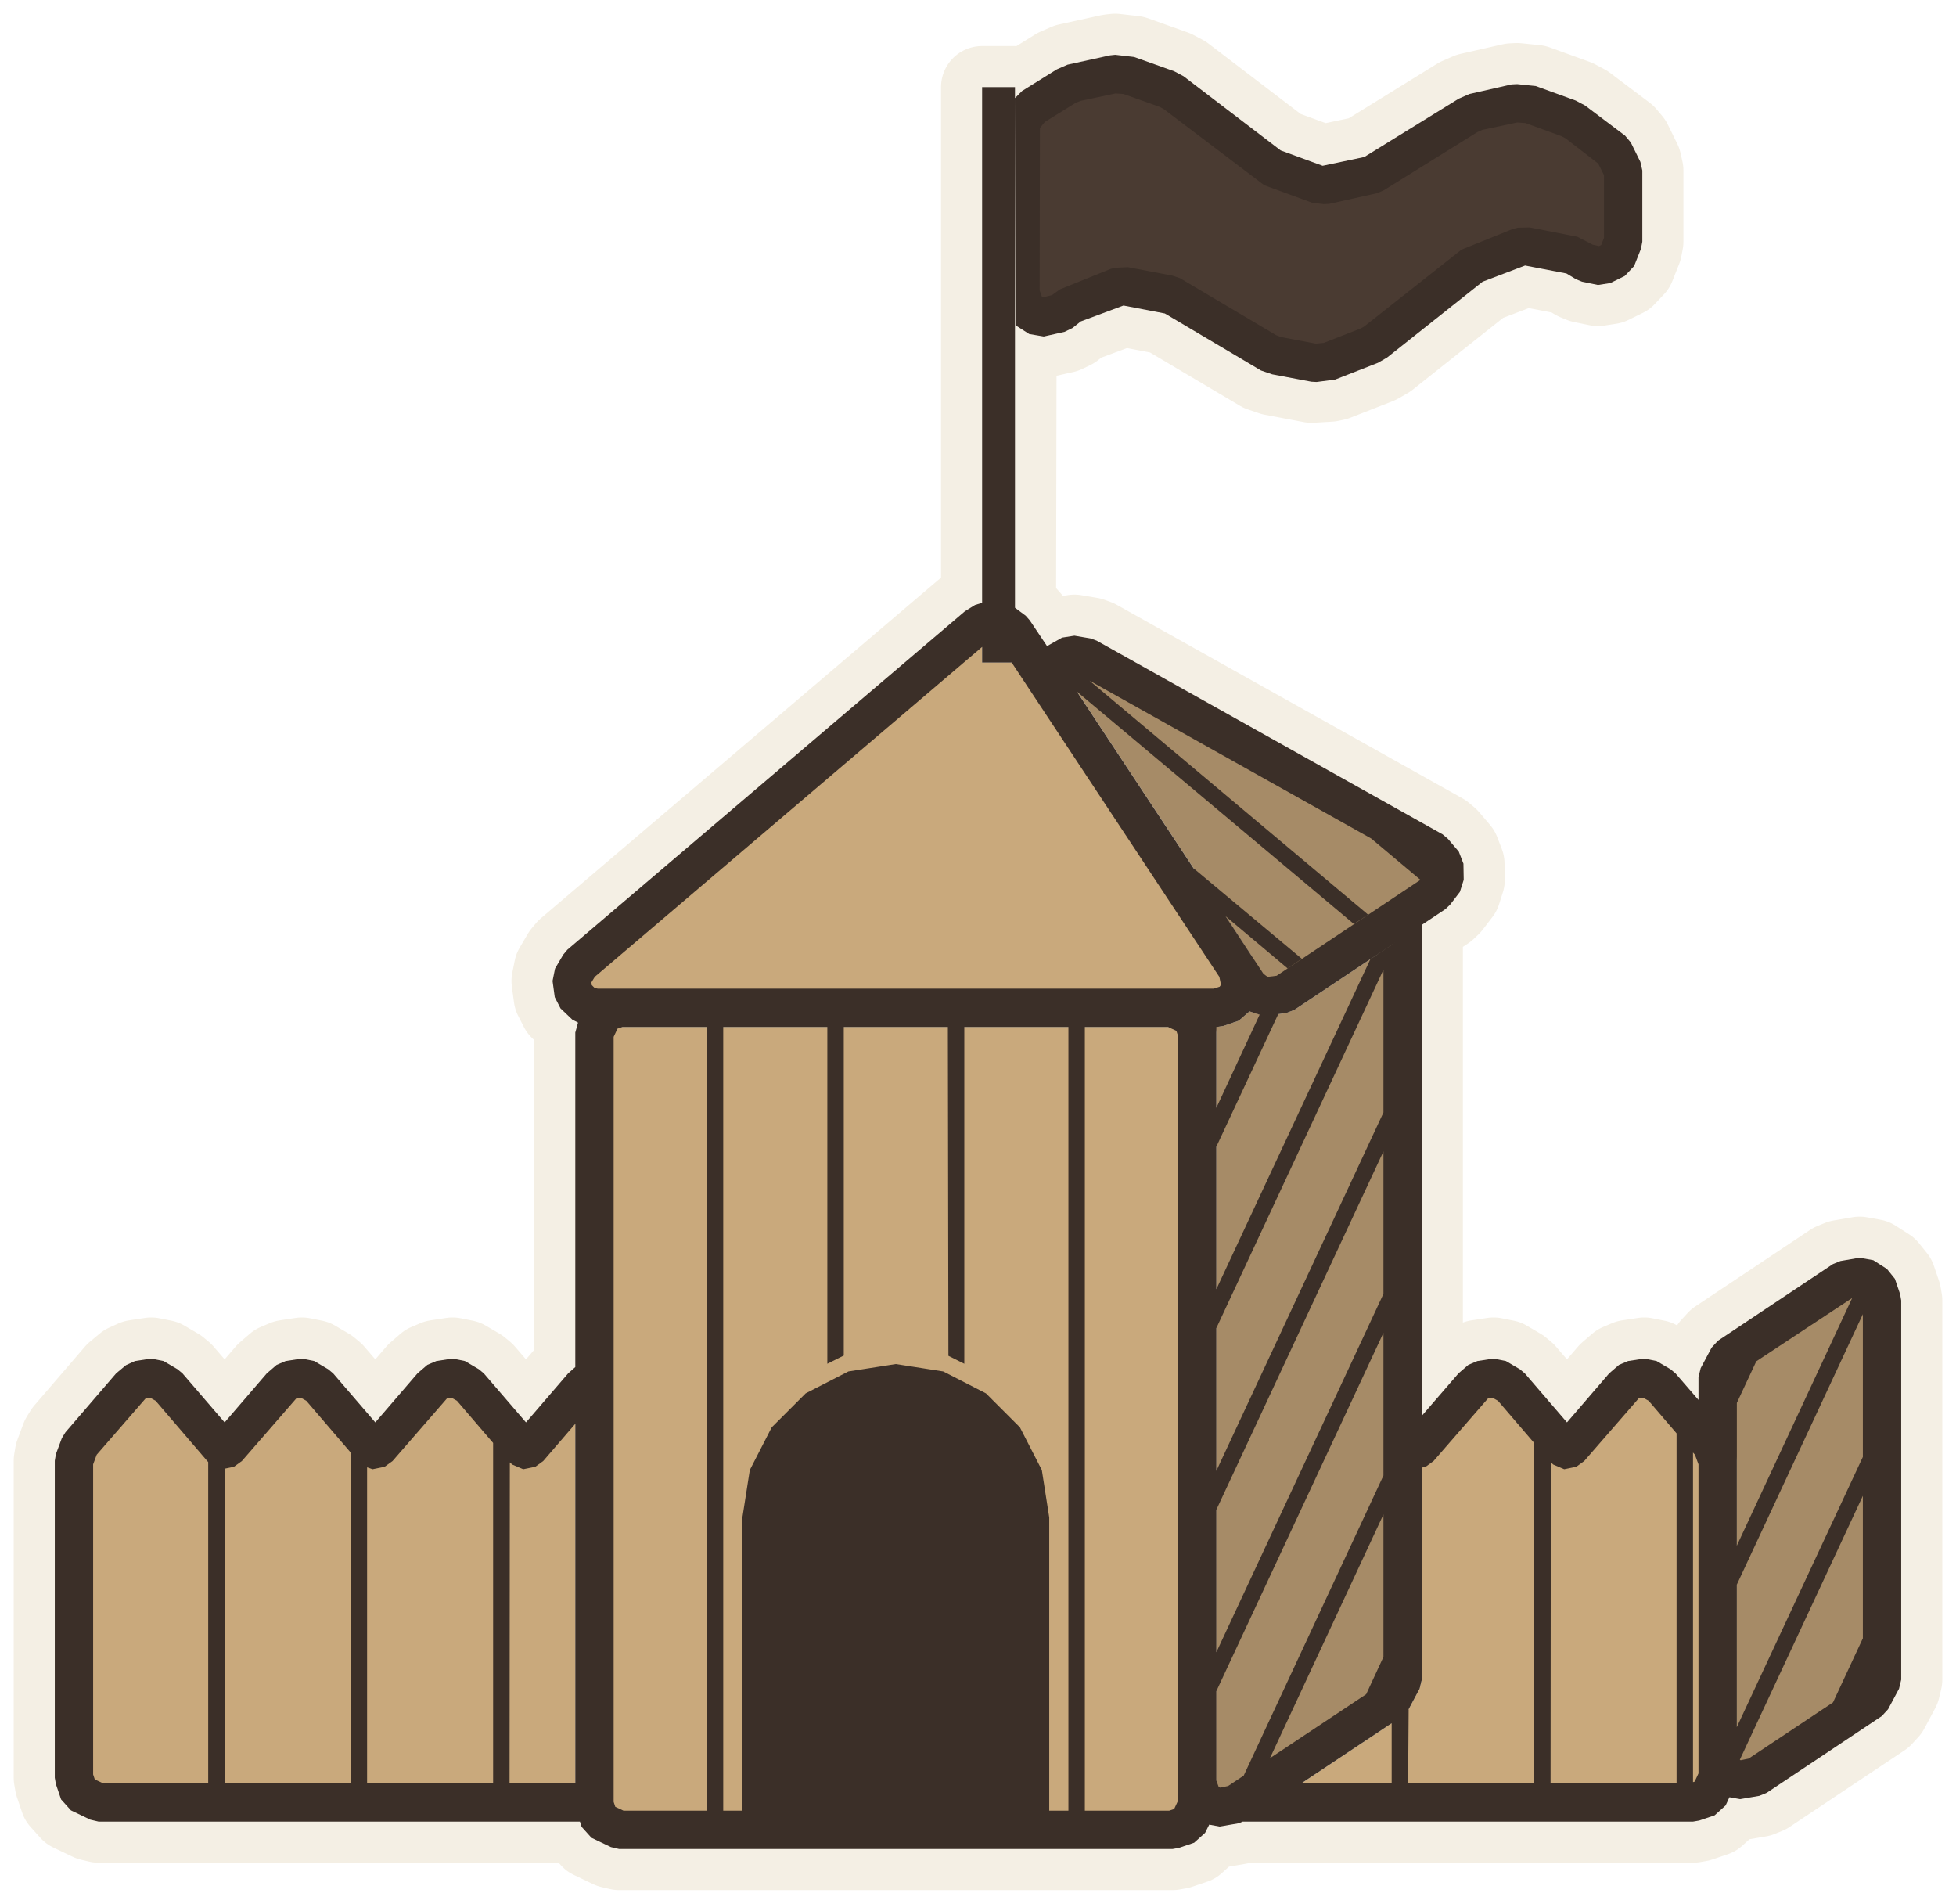
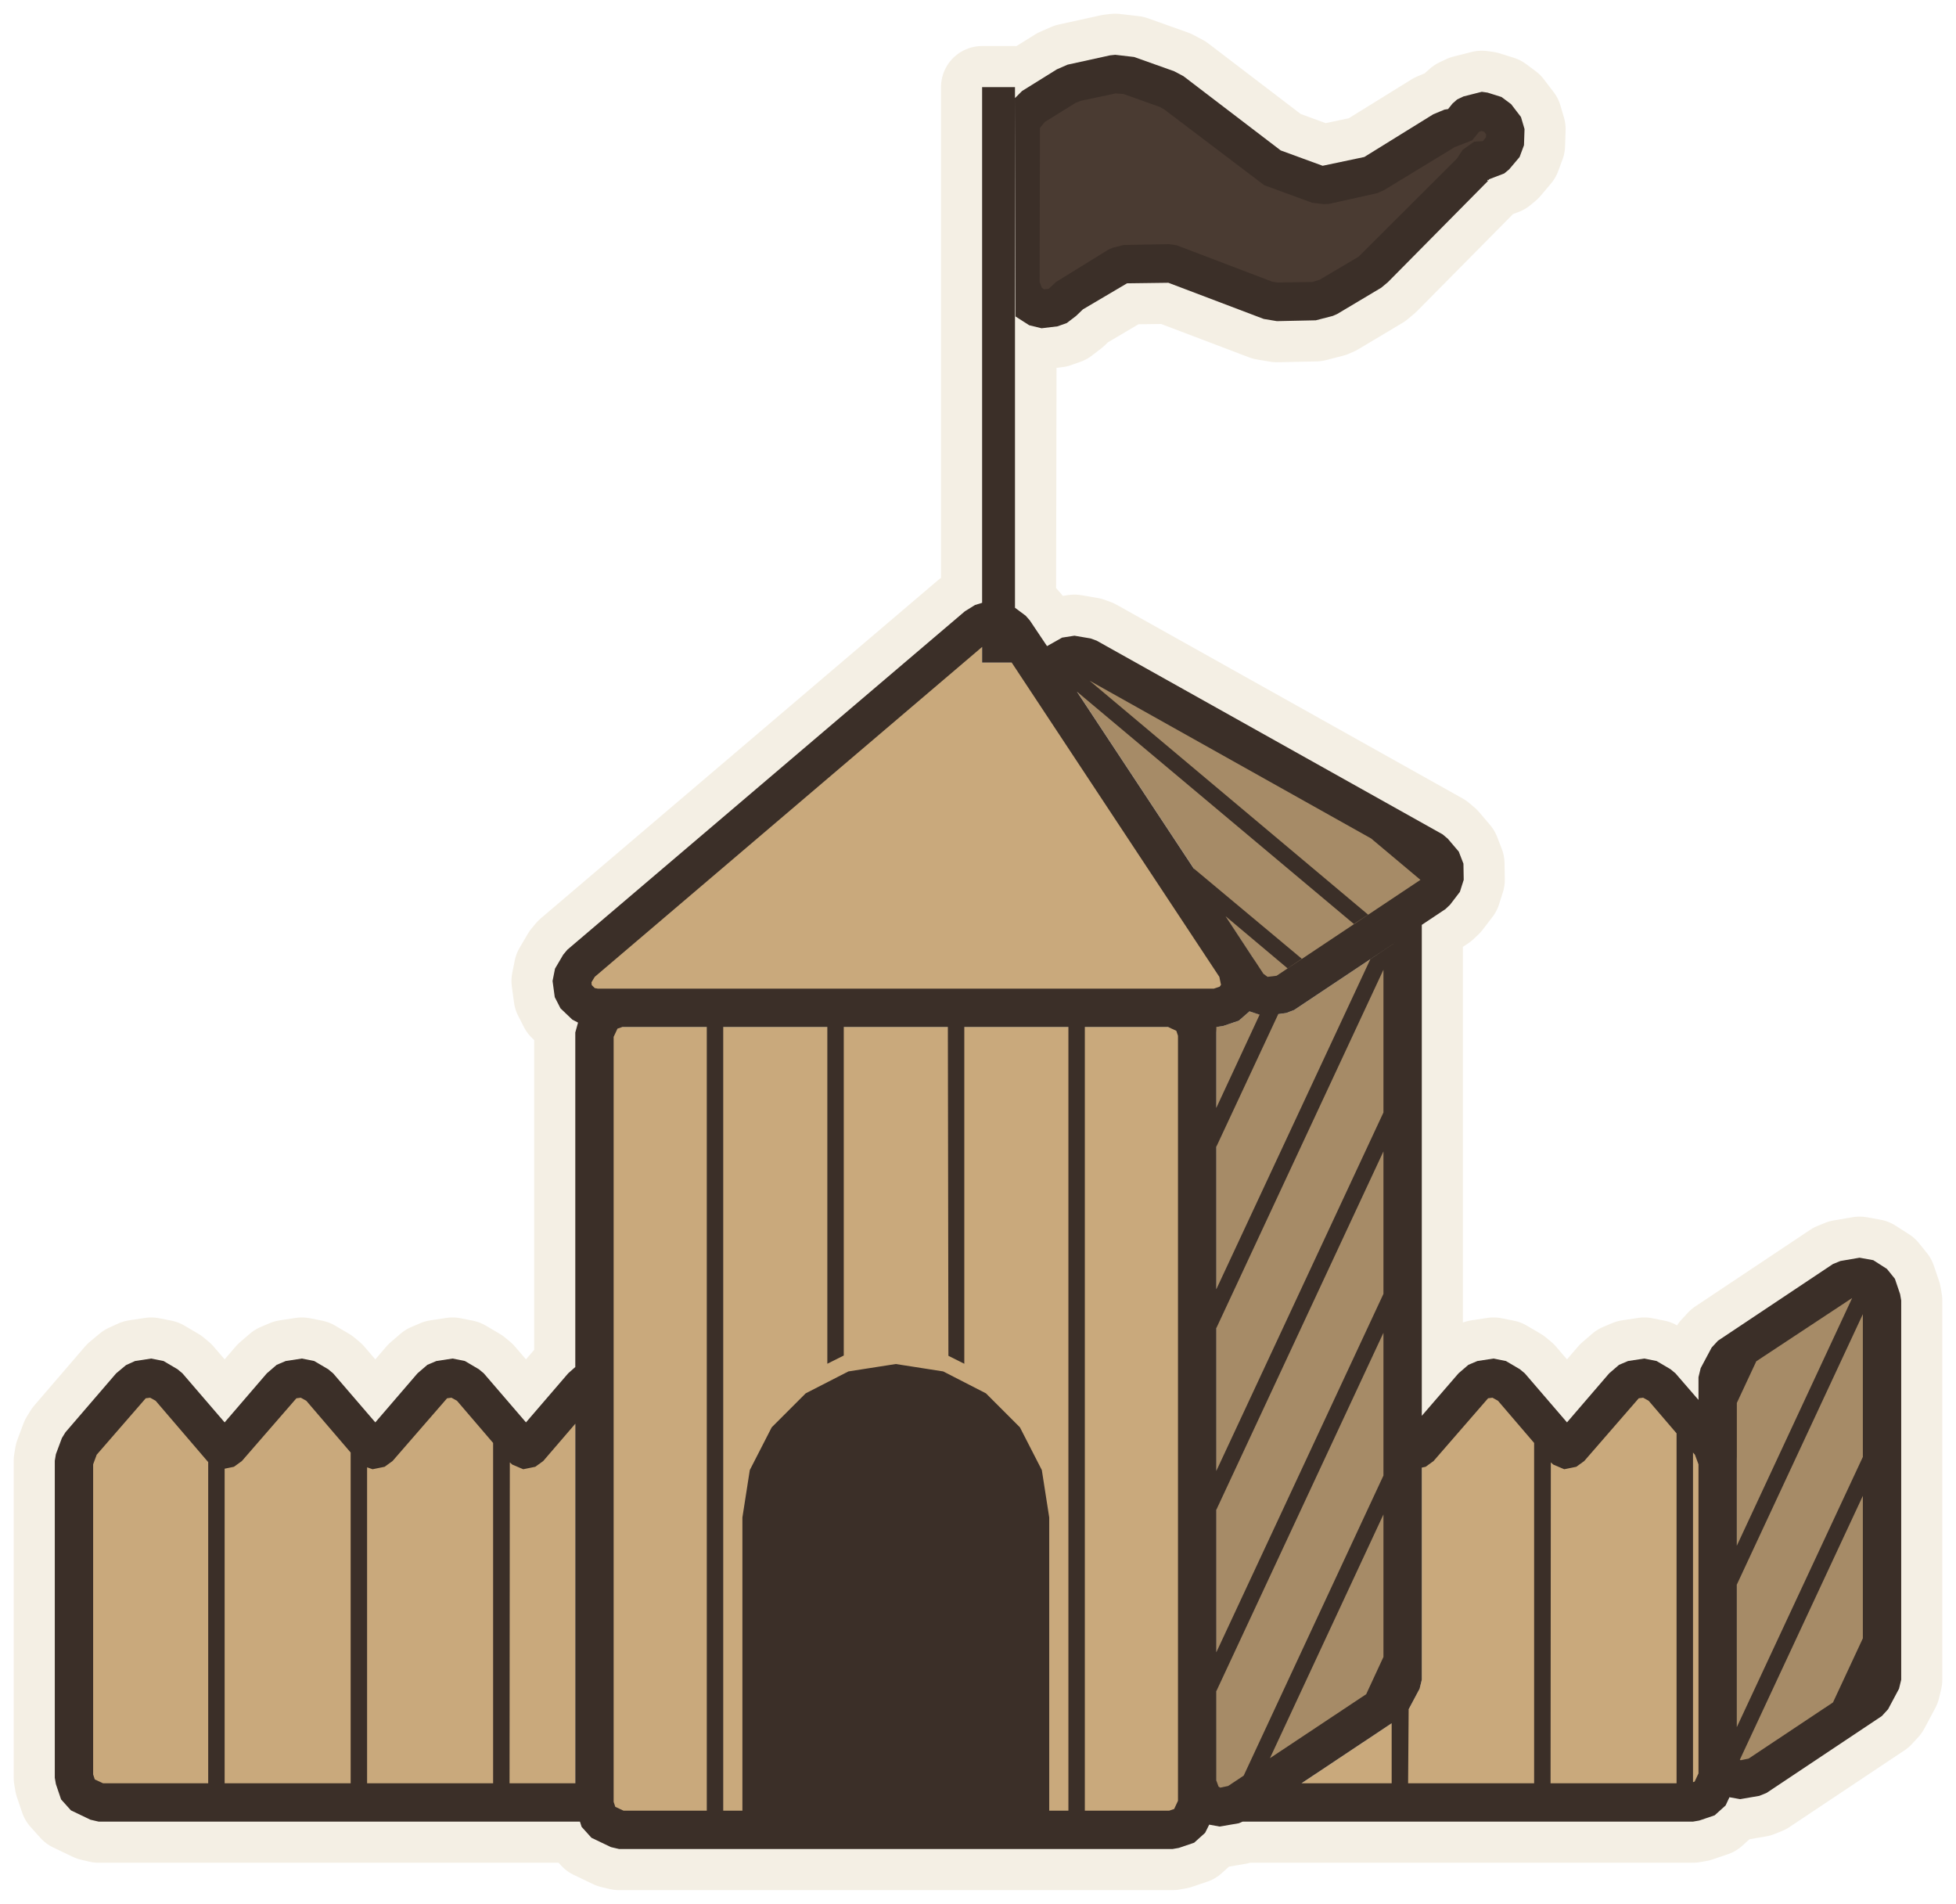
<svg xmlns="http://www.w3.org/2000/svg" viewBox="-32.7 -65.78 71.4 69.48" data-palette="wall:#EFEADF;roof:#D9776B;wood:#C9A97C;earth:#94744F;water:#8FB0B8;flag:#4A3B32;ink:#3B2F28;halo:#F4EFE4">
-   <path data-role="sil" fill="#F4EFE4" stroke="#F4EFE4" stroke-width="3" stroke-linejoin="round" d="M10.33 1.66L10.89 1.47L11.29 1.11L11.44 0.81L11.82 0.88L12.52 0.76L12.66 0.7L29.1 0.7L29.33 0.66L29.89 0.47L30.29 0.11L30.43 -0.19L30.82 -0.12L31.52 -0.24L31.79 -0.35L35.99 -3.15L36.22 -3.4L36.62 -4.15L36.7 -4.48L36.7 -18.32L36.66 -18.55L36.47 -19.11L36.18 -19.47L35.68 -19.79L35.18 -19.88L34.48 -19.76L34.21 -19.65L30.01 -16.85L29.78 -16.6L29.38 -15.85L29.3 -15.52L29.3 -14.69L28.46 -15.66L28.28 -15.81L27.77 -16.11L27.32 -16.2L26.73 -16.11L26.4 -15.97L26.04 -15.66L24.5 -13.87L22.96 -15.66L22.78 -15.81L22.27 -16.11L21.82 -16.2L21.23 -16.11L20.9 -15.97L20.54 -15.66L19.2 -14.11L19.2 -32.03L20.06 -32.6L20.23 -32.76L20.59 -33.23L20.73 -33.67L20.72 -34.26L20.55 -34.7L20.15 -35.17L19.96 -35.33L7.33 -42.4L7.11 -42.48L6.52 -42.58L6.07 -42.51L5.52 -42.2L4.89 -43.14L4.74 -43.31L4.35 -43.6L4.37 -53.91L4.87 -53.59L5.4 -53.5L6.16 -53.67L6.45 -53.81L6.75 -54.05L8.31 -54.63L9.82 -54.34L13.33 -52.26L13.74 -52.12L15.17 -51.85L15.85 -51.89L16.04 -51.93L17.6 -52.54L17.93 -52.73L21.42 -55.5L22.97 -56.09L24.48 -55.8L24.83 -55.59L25.05 -55.5L25.63 -55.38L26.08 -55.45L26.61 -55.71L26.95 -56.07L27.2 -56.7L27.25 -56.96L27.25 -59.56L27.18 -59.87L26.83 -60.58L26.62 -60.83L25.16 -61.93L24.82 -62.11L23.36 -62.64L22.68 -62.71L22.48 -62.7L20.94 -62.35L20.55 -62.18L17.1 -60.05L15.58 -59.73L14.05 -60.29L10.5 -63L10.16 -63.18L8.7 -63.7L8.01 -63.78L7.82 -63.76L6.27 -63.42L5.88 -63.25L4.61 -62.46L4.35 -62.2L4.35 -62.6L3.15 -62.6L3.15 -43.78L2.89 -43.7L2.52 -43.47L-11.99 -31.12L-12.14 -30.94L-12.44 -30.43L-12.53 -29.98L-12.45 -29.39L-12.24 -28.98L-11.81 -28.57L-11.6 -28.46L-11.7 -28.1L-11.7 -15.89L-11.96 -15.66L-13.5 -13.87L-15.04 -15.66L-15.22 -15.81L-15.73 -16.11L-16.18 -16.2L-16.77 -16.11L-17.1 -15.97L-17.46 -15.66L-19 -13.87L-20.54 -15.66L-20.72 -15.81L-21.23 -16.11L-21.68 -16.2L-22.27 -16.11L-22.6 -15.97L-22.96 -15.66L-24.5 -13.87L-26.04 -15.66L-26.22 -15.81L-26.73 -16.11L-27.18 -16.2L-27.77 -16.11L-28.1 -15.96L-28.46 -15.66L-30.31 -13.51L-30.44 -13.3L-30.66 -12.71L-30.7 -12.47L-30.7 -0.9L-30.66 -0.67L-30.47 -0.11L-30.11 0.29L-29.4 0.63L-29.1 0.7L-11.53 0.7L-11.47 0.89L-11.11 1.29L-10.4 1.63L-10.1 1.7L10.1 1.7Z" />
+   <path data-role="sil" fill="#F4EFE4" stroke="#F4EFE4" stroke-width="3" stroke-linejoin="round" d="M10.33 1.66L10.89 1.47L11.29 1.11L11.44 0.81L11.82 0.88L12.52 0.76L12.66 0.7L29.1 0.7L29.33 0.66L29.89 0.47L30.29 0.11L30.43 -0.19L30.82 -0.12L31.52 -0.24L31.79 -0.35L35.99 -3.15L36.22 -3.4L36.62 -4.15L36.7 -4.48L36.7 -18.32L36.66 -18.55L36.47 -19.11L36.18 -19.47L35.68 -19.79L35.18 -19.88L34.48 -19.76L34.21 -19.65L30.01 -16.85L29.78 -16.6L29.38 -15.85L29.3 -15.52L29.3 -14.69L28.46 -15.66L28.28 -15.81L27.77 -16.11L27.32 -16.2L26.73 -16.11L26.4 -15.97L26.04 -15.66L24.5 -13.87L22.96 -15.66L22.78 -15.81L22.27 -16.11L21.82 -16.2L21.23 -16.11L20.9 -15.97L20.54 -15.66L19.2 -14.11L19.2 -32.03L20.06 -32.6L20.23 -32.76L20.59 -33.23L20.73 -33.67L20.72 -34.26L20.55 -34.7L20.15 -35.17L19.96 -35.33L7.33 -42.4L7.11 -42.48L6.52 -42.58L6.07 -42.51L5.52 -42.2L4.89 -43.14L4.74 -43.31L4.35 -43.6L4.37 -54.23L4.87 -53.91L5.32 -53.8L5.9 -53.87L6.24 -53.99L6.58 -54.25L6.83 -54.49L8.44 -55.44L9.95 -55.46L13.43 -54.14L13.91 -54.06L15.33 -54.09L15.95 -54.25L16.11 -54.32L17.72 -55.28L17.96 -55.48L21.62 -59.18L21.59 -59.19L21.61 -59.22L21.63 -59.2L21.66 -59.24L22.21 -59.45L22.39 -59.6L22.77 -60.05L22.93 -60.48L22.95 -61.07L22.82 -61.51L22.46 -61.98L22.11 -62.24L21.6 -62.4L21.39 -62.43L20.72 -62.26L20.49 -62.15L20.32 -62L20.16 -61.8L20.03 -61.78L19.62 -61.61L17.1 -60.05L15.58 -59.73L14.05 -60.29L10.5 -63L10.16 -63.18L8.7 -63.7L8.01 -63.78L7.82 -63.76L6.27 -63.42L5.88 -63.25L4.61 -62.46L4.35 -62.2L4.35 -62.6L3.15 -62.6L3.15 -43.78L2.89 -43.7L2.52 -43.47L-11.99 -31.12L-12.14 -30.94L-12.44 -30.43L-12.53 -29.98L-12.45 -29.39L-12.24 -28.98L-11.81 -28.57L-11.6 -28.46L-11.7 -28.1L-11.7 -15.89L-11.96 -15.66L-13.5 -13.87L-15.04 -15.66L-15.22 -15.81L-15.73 -16.11L-16.18 -16.2L-16.77 -16.11L-17.1 -15.97L-17.46 -15.66L-19 -13.87L-20.54 -15.66L-20.72 -15.81L-21.23 -16.11L-21.68 -16.2L-22.27 -16.11L-22.6 -15.97L-22.96 -15.66L-24.5 -13.87L-26.04 -15.66L-26.22 -15.81L-26.73 -16.11L-27.18 -16.2L-27.77 -16.11L-28.1 -15.96L-28.46 -15.66L-30.31 -13.51L-30.44 -13.3L-30.66 -12.71L-30.7 -12.47L-30.7 -0.9L-30.66 -0.67L-30.47 -0.11L-30.11 0.29L-29.4 0.63L-29.1 0.7L-11.53 0.7L-11.47 0.89L-11.11 1.29L-10.4 1.63L-10.1 1.7L10.1 1.7Z" />
  <path data-role="wood" fill="#C9A97C" d="M12.29 -29.19L12.6 -29.69L12.48 -30.4L4.35 -42.69L4.35 -41.6L3.15 -41.6L3.15 -43.04L2.98 -42.94L-11.54 -30.59L-11.84 -30.07L-11.76 -29.49L-11.33 -29.08L-10.96 -29L11.73 -29ZM10.66 0.81L11 0.1L11 -28.1L10.93 -28.3L-10.9 -28.3L-11 -28.1L-11 0.1L-10.81 0.66L-10.1 1L10.1 1ZM29.66 -0.19L30 -0.9L30 -12.47L29.78 -13.05L27.93 -15.21L27.42 -15.5L26.84 -15.42L26.57 -15.21L24.6 -12.92L24.45 -12.86L22.43 -15.21L21.92 -15.5L21.34 -15.42L21.07 -15.21L19.2 -13.03L19.2 -4.48L19.12 -4.15L18.72 -3.4L18.49 -3.15L13.76 0L29.1 0ZM-11.7 -14.89L-13.4 -12.92L-13.55 -12.86L-15.57 -15.21L-16.08 -15.5L-16.66 -15.42L-16.93 -15.21L-18.9 -12.92L-19.05 -12.86L-21.07 -15.21L-21.58 -15.5L-22.16 -15.42L-22.43 -15.21L-24.4 -12.92L-24.55 -12.86L-26.57 -15.21L-27.08 -15.5L-27.66 -15.42L-27.93 -15.21L-29.78 -13.05L-30 -12.47L-30 -0.9L-29.81 -0.34L-29.1 0L-11.7 0Z" />
  <path data-role="wood-shade" fill="#a68b67" d="M14.15 -29.5L19.68 -33.18L20.03 -33.66L20.02 -34.25L19.62 -34.72L6.98 -41.79L6.4 -41.89L5.9 -41.62L13.06 -30.78L13.17 -30.52L13.29 -29.82L13.23 -29.5L13.37 -29.39ZM12.4 0.07L18.1 -3.73L18.5 -4.48L18.5 -31.56L14.54 -28.92L14.25 -28.81L13.47 -28.7L12.91 -28.87L12.52 -28.53L11.96 -28.34L11.67 -28.3L11.7 -28.1L11.69 0.19ZM31.4 -0.93L35.6 -3.73L36 -4.48L36 -18.32L35.81 -18.88L35.31 -19.19L34.6 -19.07L30.4 -16.27L30 -15.52L30 -13.87L30.31 -13.51L30.44 -13.3L30.66 -12.71L30.7 -12.47L30.69 -0.81Z" />
-   <path data-role="flag" fill="#4A3B32" d="M15.79 -52.58L17.26 -53.15L17.49 -53.28L21.11 -56.13L22.77 -56.77L23.01 -56.79L24.64 -56.49L24.79 -56.43L25.19 -56.19L25.77 -56.07L26.3 -56.34L26.55 -56.96L26.55 -59.56L26.2 -60.27L24.83 -61.32L24.59 -61.45L23.13 -61.98L22.63 -62.01L21.2 -61.71L20.92 -61.59L17.45 -59.44L17.31 -59.38L15.67 -59.03L15.43 -59.04L13.66 -59.7L10.16 -62.39L9.92 -62.52L8.46 -63.05L7.96 -63.08L6.54 -62.77L6.25 -62.66L4.97 -61.86L4.6 -61.4L4.55 -61.1L4.55 -55.06L4.74 -54.5L5.24 -54.19L6.01 -54.36L6.45 -54.68L8.1 -55.32L8.34 -55.34L9.97 -55.03L10.12 -54.98L13.58 -52.92L13.87 -52.81L15.3 -52.54Z" />
-   <path data-role="ink" fill="#3B2F28" d="M15.36 -51.84L16.04 -51.93L17.6 -52.54L17.93 -52.73L21.42 -55.5L22.97 -56.09L24.48 -55.8L24.83 -55.59L25.05 -55.5L25.63 -55.38L26.08 -55.45L26.61 -55.71L26.95 -56.07L27.2 -56.7L27.25 -56.96L27.25 -59.56L27.18 -59.87L26.83 -60.58L26.62 -60.83L25.16 -61.93L24.82 -62.11L23.36 -62.64L22.68 -62.71L22.48 -62.7L20.94 -62.35L20.55 -62.18L17.1 -60.05L15.58 -59.73L14.05 -60.29L10.5 -63L10.16 -63.18L8.7 -63.7L8.01 -63.78L7.82 -63.76L6.27 -63.42L5.88 -63.25L4.61 -62.46L4.35 -62.2L4.37 -53.91L4.87 -53.59L5.4 -53.5L6.16 -53.67L6.45 -53.81L6.75 -54.05L8.31 -54.63L9.82 -54.34L13.33 -52.26L13.74 -52.12L15.17 -51.85ZM10.33 1.66L10.89 1.47L11.29 1.11L11.44 0.81L11.82 0.88L12.52 0.76L12.66 0.7L29.1 0.7L29.33 0.66L29.89 0.47L30.29 0.11L30.43 -0.19L30.82 -0.12L31.52 -0.24L31.79 -0.35L35.99 -3.15L36.22 -3.4L36.62 -4.15L36.7 -4.48L36.7 -18.32L36.66 -18.55L36.47 -19.11L36.18 -19.47L35.68 -19.79L35.18 -19.88L34.48 -19.76L34.21 -19.65L30.01 -16.85L29.78 -16.6L29.38 -15.85L29.3 -15.52L29.3 -14.69L28.46 -15.66L28.28 -15.81L27.77 -16.11L27.32 -16.2L26.73 -16.11L26.4 -15.97L26.04 -15.66L24.5 -13.87L22.96 -15.66L22.78 -15.81L22.27 -16.11L21.82 -16.2L21.23 -16.11L20.9 -15.97L20.54 -15.66L19.2 -14.11L19.2 -12.22L19.34 -12.25L19.63 -12.46L21.62 -14.75L21.78 -14.77L21.98 -14.66L23.3 -13.12L23.3 -0.7L18.7 -0.7L18.72 -3.4L19.12 -4.15L19.2 -4.48L19.2 -32.03L17.32 -30.77L11.7 -18.73L11.7 -17.31L17.8 -30.39L17.8 -25.18L11.7 -12.1L11.7 -10.68L17.8 -23.76L17.8 -18.56L11.7 -5.48L11.7 -4.06L17.8 -17.14L17.8 -11.93L12.69 -0.96L13.65 -1.6L17.8 -10.51L17.8 -5.31L17.17 -3.95L12.13 -0.6L11.84 -0.54L11.78 -0.58L11.7 -0.8L11.7 -28.3L11.96 -28.34L12.52 -28.53L12.91 -28.87L13.28 -28.75L11.7 -25.35L11.7 -23.93L13.96 -28.77L14.25 -28.81L14.54 -28.92L20.06 -32.6L20.23 -32.76L20.59 -33.23L20.73 -33.67L20.72 -34.26L20.55 -34.7L20.15 -35.17L19.96 -35.33L7.33 -42.4L7.11 -42.48L6.52 -42.58L6.07 -42.51L5.52 -42.2L4.89 -43.14L4.74 -43.31L4.35 -43.6L4.35 -62.6L3.15 -62.6L3.15 -43.78L2.89 -43.7L2.52 -43.47L-11.99 -31.12L-12.14 -30.94L-12.44 -30.43L-12.53 -29.98L-12.45 -29.39L-12.24 -28.98L-11.81 -28.57L-11.6 -28.46L-11.7 -28.1L-11.7 -15.89L-11.96 -15.66L-13.5 -13.87L-15.04 -15.66L-15.22 -15.81L-15.73 -16.11L-16.18 -16.2L-16.77 -16.11L-17.1 -15.97L-17.46 -15.66L-19 -13.87L-20.54 -15.66L-20.72 -15.81L-21.23 -16.11L-21.68 -16.2L-22.27 -16.11L-22.6 -15.97L-22.96 -15.66L-24.5 -13.87L-26.04 -15.66L-26.22 -15.81L-26.73 -16.11L-27.18 -16.2L-27.77 -16.11L-28.1 -15.96L-28.46 -15.66L-30.31 -13.51L-30.44 -13.3L-30.66 -12.71L-30.7 -12.47L-30.7 -0.9L-30.66 -0.67L-30.47 -0.11L-30.11 0.29L-29.4 0.63L-29.1 0.7L-11.53 0.7L-11.47 0.89L-11.11 1.29L-10.4 1.63L-10.1 1.7L10.1 1.7ZM14.06 -53.48L13.88 -53.55L10.37 -55.63L10.1 -55.72L8.47 -56.03L8.03 -56.01L7.85 -55.97L5.99 -55.22L5.7 -55.01L5.37 -54.93L5.33 -54.96L5.25 -55.18L5.26 -61.11L5.44 -61.33L6.57 -62.03L6.75 -62.1L8.02 -62.37L8.31 -62.35L9.63 -61.88L9.78 -61.8L13.45 -59.02L15.2 -58.38L15.62 -58.33L15.82 -58.34L17.57 -58.73L17.82 -58.84L21.23 -60.96L21.41 -61.04L22.68 -61.31L22.98 -61.29L24.3 -60.81L24.45 -60.73L25.64 -59.81L25.85 -59.39L25.85 -57.1L25.75 -56.84L25.67 -56.8L25.44 -56.85L24.88 -57.14L23.14 -57.48L22.7 -57.47L22.51 -57.42L20.65 -56.67L17.09 -53.86L16.96 -53.79L15.63 -53.27L15.33 -53.24ZM-10.88 -29.7L-10.99 -29.72L-11.1 -29.83L-11.11 -29.93L-10.99 -30.13L3.15 -42.17L3.15 -41.6L4.23 -41.6L11.81 -30.13L11.87 -29.84L11.82 -29.77L11.61 -29.7ZM13.42 -30.24L12.04 -32.34L14.3 -30.44L14.82 -30.79L10.87 -34.09L6.61 -40.54L16.72 -32.06L17.24 -32.4L7.07 -40.94L17.35 -35.18L19.15 -33.67L13.9 -30.17L13.57 -30.13ZM-6.3 0.3L-6.3 -28.3L-2.5 -28.3L-2.5 -16.01L-1.9 -16.31L-1.9 -28.3L1.9 -28.3L1.92 -16.3L2.5 -16.01L2.5 -28.3L6.3 -28.3L6.3 0.3L5.6 0.3L5.6 -10.4L5.33 -12.13L4.53 -13.69L3.29 -14.93L1.73 -15.73L0 -16L-1.73 -15.73L-3.29 -14.93L-4.53 -13.69L-5.33 -12.13L-5.6 -10.4L-5.6 0.3ZM-9.94 0.3L-10.24 0.16L-10.3 -0.02L-10.3 -27.94L-10.16 -28.24L-9.98 -28.3L-6.9 -28.3L-6.9 0.3ZM6.9 0.3L6.9 -28.3L9.94 -28.3L10.24 -28.16L10.3 -27.98L10.3 -0.06L10.16 0.24L9.98 0.3ZM30.7 -14.58L31.41 -16.1L34.91 -18.41L30.7 -9.37L30.7 -7.95L35.3 -17.82L35.3 -12.61L30.7 -2.75ZM23.9 -0.7L23.91 -12.41L24 -12.33L24.4 -12.16L24.84 -12.25L25.13 -12.46L27.12 -14.75L27.28 -14.77L27.48 -14.66L28.5 -13.47L28.5 -0.7ZM-28.94 -0.7L-29.24 -0.84L-29.3 -1.02L-29.3 -12.34L-29.17 -12.69L-27.38 -14.75L-27.22 -14.77L-27.02 -14.66L-25.1 -12.42L-25.1 -0.7ZM-19.3 -0.7L-19.3 -12.23L-19.1 -12.16L-18.66 -12.25L-18.37 -12.46L-16.38 -14.75L-16.22 -14.77L-16.02 -14.66L-14.7 -13.12L-14.7 -0.7ZM-24.5 -0.7L-24.5 -12.18L-24.16 -12.25L-23.87 -12.46L-21.88 -14.75L-21.72 -14.77L-21.52 -14.66L-19.9 -12.77L-19.9 -0.7ZM-14.1 -0.7L-14.09 -12.41L-14 -12.33L-13.6 -12.16L-13.16 -12.25L-12.87 -12.46L-11.7 -13.82L-11.7 -0.7ZM29.1 -0.74L29.1 -12.77L29.17 -12.69L29.3 -12.34L29.3 -1.06L29.16 -0.76ZM30.81 -1.56L35.3 -11.19L35.3 -5.99L34.21 -3.65L31.13 -1.6L30.84 -1.54ZM14.81 -0.7L18.1 -2.89L18.1 -0.7Z" />
+   <path data-role="flag" fill="#4A3B32" d="M5.83 -54.56L6.09 -54.74L6.43 -55.07L8.12 -56.07L8.33 -56.14L9.96 -56.17L10.13 -56.14L13.55 -54.83L13.89 -54.77L15.31 -54.8L15.75 -54.92L17.29 -55.84L17.46 -55.97L21.05 -59.58L21.27 -59.93L21.42 -59.9L21.85 -60.05L22.23 -60.5L22.25 -61.09L21.9 -61.57L21.39 -61.73L20.86 -61.56L20.5 -61.1L20.29 -61.13L19.99 -61.02L17.45 -59.44L17.31 -59.38L15.67 -59.03L15.43 -59.04L13.66 -59.7L10.16 -62.39L9.92 -62.52L8.46 -63.05L7.96 -63.08L6.54 -62.77L6.25 -62.66L4.97 -61.86L4.6 -61.4L4.55 -61.1L4.55 -55.38L4.74 -54.82L5.24 -54.5Z" />
+   <path data-role="ink" fill="#3B2F28" d="M5.9 -53.87L6.24 -53.99L6.58 -54.25L6.83 -54.49L8.44 -55.44L9.95 -55.46L13.43 -54.14L13.91 -54.06L15.33 -54.09L15.95 -54.25L16.11 -54.32L17.72 -55.28L17.96 -55.48L21.62 -59.18L21.59 -59.19L21.61 -59.22L21.63 -59.2L21.66 -59.24L22.21 -59.45L22.39 -59.6L22.77 -60.05L22.93 -60.48L22.95 -61.07L22.82 -61.51L22.46 -61.98L22.11 -62.24L21.6 -62.4L21.39 -62.43L20.72 -62.26L20.49 -62.15L20.32 -62L20.16 -61.8L20.03 -61.78L19.62 -61.61L17.1 -60.05L15.58 -59.73L14.05 -60.29L10.5 -63L10.16 -63.18L8.7 -63.7L8.01 -63.78L7.82 -63.76L6.27 -63.42L5.88 -63.25L4.61 -62.46L4.35 -62.2L4.37 -54.23L4.87 -53.91L5.32 -53.8ZM10.33 1.66L10.89 1.47L11.29 1.11L11.44 0.81L11.82 0.88L12.52 0.76L12.66 0.7L29.1 0.7L29.33 0.66L29.89 0.47L30.29 0.11L30.43 -0.19L30.82 -0.12L31.52 -0.24L31.79 -0.35L35.99 -3.15L36.22 -3.4L36.62 -4.15L36.7 -4.48L36.7 -18.32L36.66 -18.55L36.47 -19.11L36.18 -19.47L35.68 -19.79L35.18 -19.88L34.48 -19.76L34.21 -19.65L30.01 -16.85L29.78 -16.6L29.38 -15.85L29.3 -15.52L29.3 -14.69L28.46 -15.66L28.28 -15.81L27.77 -16.11L27.32 -16.2L26.73 -16.11L26.4 -15.97L26.04 -15.66L24.5 -13.87L22.96 -15.66L22.78 -15.81L22.27 -16.11L21.82 -16.2L21.23 -16.11L20.9 -15.97L20.54 -15.66L19.2 -14.11L19.2 -12.22L19.34 -12.25L19.63 -12.46L21.62 -14.75L21.78 -14.77L21.98 -14.66L23.3 -13.12L23.3 -0.7L18.7 -0.7L18.72 -3.4L19.12 -4.15L19.2 -4.48L19.2 -32.03L17.32 -30.77L11.7 -18.73L11.7 -17.31L17.8 -30.39L17.8 -25.18L11.7 -12.1L11.7 -10.68L17.8 -23.76L17.8 -18.56L11.7 -5.48L11.7 -4.06L17.8 -17.14L17.8 -11.93L12.69 -0.96L13.65 -1.6L17.8 -10.51L17.8 -5.31L17.17 -3.95L12.13 -0.6L11.84 -0.54L11.78 -0.58L11.7 -0.8L11.7 -28.3L11.96 -28.34L12.52 -28.53L12.91 -28.87L13.28 -28.75L11.7 -25.35L11.7 -23.93L13.96 -28.77L14.25 -28.81L14.54 -28.92L20.06 -32.6L20.23 -32.76L20.59 -33.23L20.73 -33.67L20.72 -34.26L20.55 -34.7L20.15 -35.17L19.96 -35.33L7.33 -42.4L7.11 -42.48L6.52 -42.58L6.07 -42.51L5.52 -42.2L4.89 -43.14L4.74 -43.31L4.35 -43.6L4.35 -62.6L3.15 -62.6L3.15 -43.78L2.89 -43.7L2.52 -43.47L-11.99 -31.12L-12.14 -30.94L-12.44 -30.43L-12.53 -29.98L-12.45 -29.39L-12.24 -28.98L-11.81 -28.57L-11.6 -28.46L-11.7 -28.1L-11.7 -15.89L-11.96 -15.66L-13.5 -13.87L-15.04 -15.66L-15.22 -15.81L-15.73 -16.11L-16.18 -16.2L-16.77 -16.11L-17.1 -15.97L-17.46 -15.66L-19 -13.87L-20.54 -15.66L-20.72 -15.81L-21.23 -16.11L-21.68 -16.2L-22.27 -16.11L-22.6 -15.97L-22.96 -15.66L-24.5 -13.87L-26.04 -15.66L-26.22 -15.81L-26.73 -16.11L-27.18 -16.2L-27.77 -16.11L-28.1 -15.96L-28.46 -15.66L-30.31 -13.51L-30.44 -13.3L-30.66 -12.71L-30.7 -12.47L-30.7 -0.9L-30.66 -0.67L-30.47 -0.11L-30.11 0.29L-29.4 0.63L-29.1 0.7L-11.53 0.7L-11.47 0.89L-11.11 1.29L-10.4 1.63L-10.1 1.7L10.1 1.7ZM5.33 -55.28L5.25 -55.49L5.26 -61.11L5.44 -61.33L6.57 -62.03L6.75 -62.1L8.02 -62.37L8.31 -62.35L9.63 -61.88L9.78 -61.8L13.45 -59.02L15.2 -58.38L15.62 -58.33L15.82 -58.34L17.57 -58.73L17.82 -58.84L20.4 -60.41L21.04 -60.66L21.29 -60.97L21.38 -61L21.48 -60.97L21.55 -60.87L21.54 -60.77L21.43 -60.63L21.11 -60.61L20.69 -60.31L20.48 -59.99L16.89 -56.41L15.47 -55.57L15.21 -55.49L13.94 -55.47L13.74 -55.5L10.25 -56.83L9.95 -56.87L8.32 -56.84L7.92 -56.74L7.76 -56.67L5.85 -55.49L5.58 -55.24L5.41 -55.22ZM-10.88 -29.7L-10.99 -29.72L-11.1 -29.83L-11.11 -29.93L-10.99 -30.13L3.15 -42.17L3.15 -41.6L4.23 -41.6L11.81 -30.13L11.87 -29.84L11.82 -29.77L11.61 -29.7ZM13.42 -30.24L12.04 -32.34L14.3 -30.44L14.82 -30.79L10.87 -34.09L6.61 -40.54L16.72 -32.06L17.24 -32.4L7.07 -40.94L17.35 -35.18L19.15 -33.67L13.9 -30.17L13.57 -30.13ZM-6.3 0.3L-6.3 -28.3L-2.5 -28.3L-2.5 -16.01L-1.9 -16.31L-1.9 -28.3L1.9 -28.3L1.92 -16.3L2.5 -16.01L2.5 -28.3L6.3 -28.3L6.3 0.3L5.6 0.3L5.6 -10.4L5.33 -12.13L4.53 -13.69L3.29 -14.93L1.73 -15.73L0 -16L-1.73 -15.73L-3.29 -14.93L-4.53 -13.69L-5.33 -12.13L-5.6 -10.4L-5.6 0.3ZM6.9 0.3L6.9 -28.3L9.94 -28.3L10.24 -28.16L10.3 -27.98L10.3 -0.06L10.16 0.24L9.98 0.3ZM-9.94 0.3L-10.24 0.16L-10.3 -0.02L-10.3 -27.94L-10.16 -28.24L-9.98 -28.3L-6.9 -28.3L-6.9 0.3ZM30.7 -14.58L31.41 -16.1L34.91 -18.41L30.7 -9.37L30.7 -7.95L35.3 -17.82L35.3 -12.61L30.7 -2.75ZM23.9 -0.7L23.91 -12.41L24 -12.33L24.4 -12.16L24.84 -12.25L25.13 -12.46L27.12 -14.75L27.28 -14.77L27.48 -14.66L28.5 -13.47L28.5 -0.7ZM-28.94 -0.7L-29.24 -0.84L-29.3 -1.02L-29.3 -12.34L-29.17 -12.69L-27.38 -14.75L-27.22 -14.77L-27.02 -14.66L-25.1 -12.42L-25.1 -0.7ZM-19.3 -0.7L-19.3 -12.23L-19.1 -12.16L-18.66 -12.25L-18.37 -12.46L-16.38 -14.75L-16.22 -14.77L-16.02 -14.66L-14.7 -13.12L-14.7 -0.7ZM-24.5 -0.7L-24.5 -12.18L-24.16 -12.25L-23.87 -12.46L-21.88 -14.75L-21.72 -14.77L-21.52 -14.66L-19.9 -12.77L-19.9 -0.7ZM-14.1 -0.7L-14.09 -12.41L-14 -12.33L-13.6 -12.16L-13.16 -12.25L-12.87 -12.46L-11.7 -13.82L-11.7 -0.7ZM29.1 -0.74L29.1 -12.77L29.17 -12.69L29.3 -12.34L29.3 -1.06L29.16 -0.76ZM30.81 -1.56L35.3 -11.19L35.3 -5.99L34.21 -3.65L31.13 -1.6L30.84 -1.54ZM14.81 -0.7L18.1 -2.89L18.1 -0.7Z" />
</svg>
